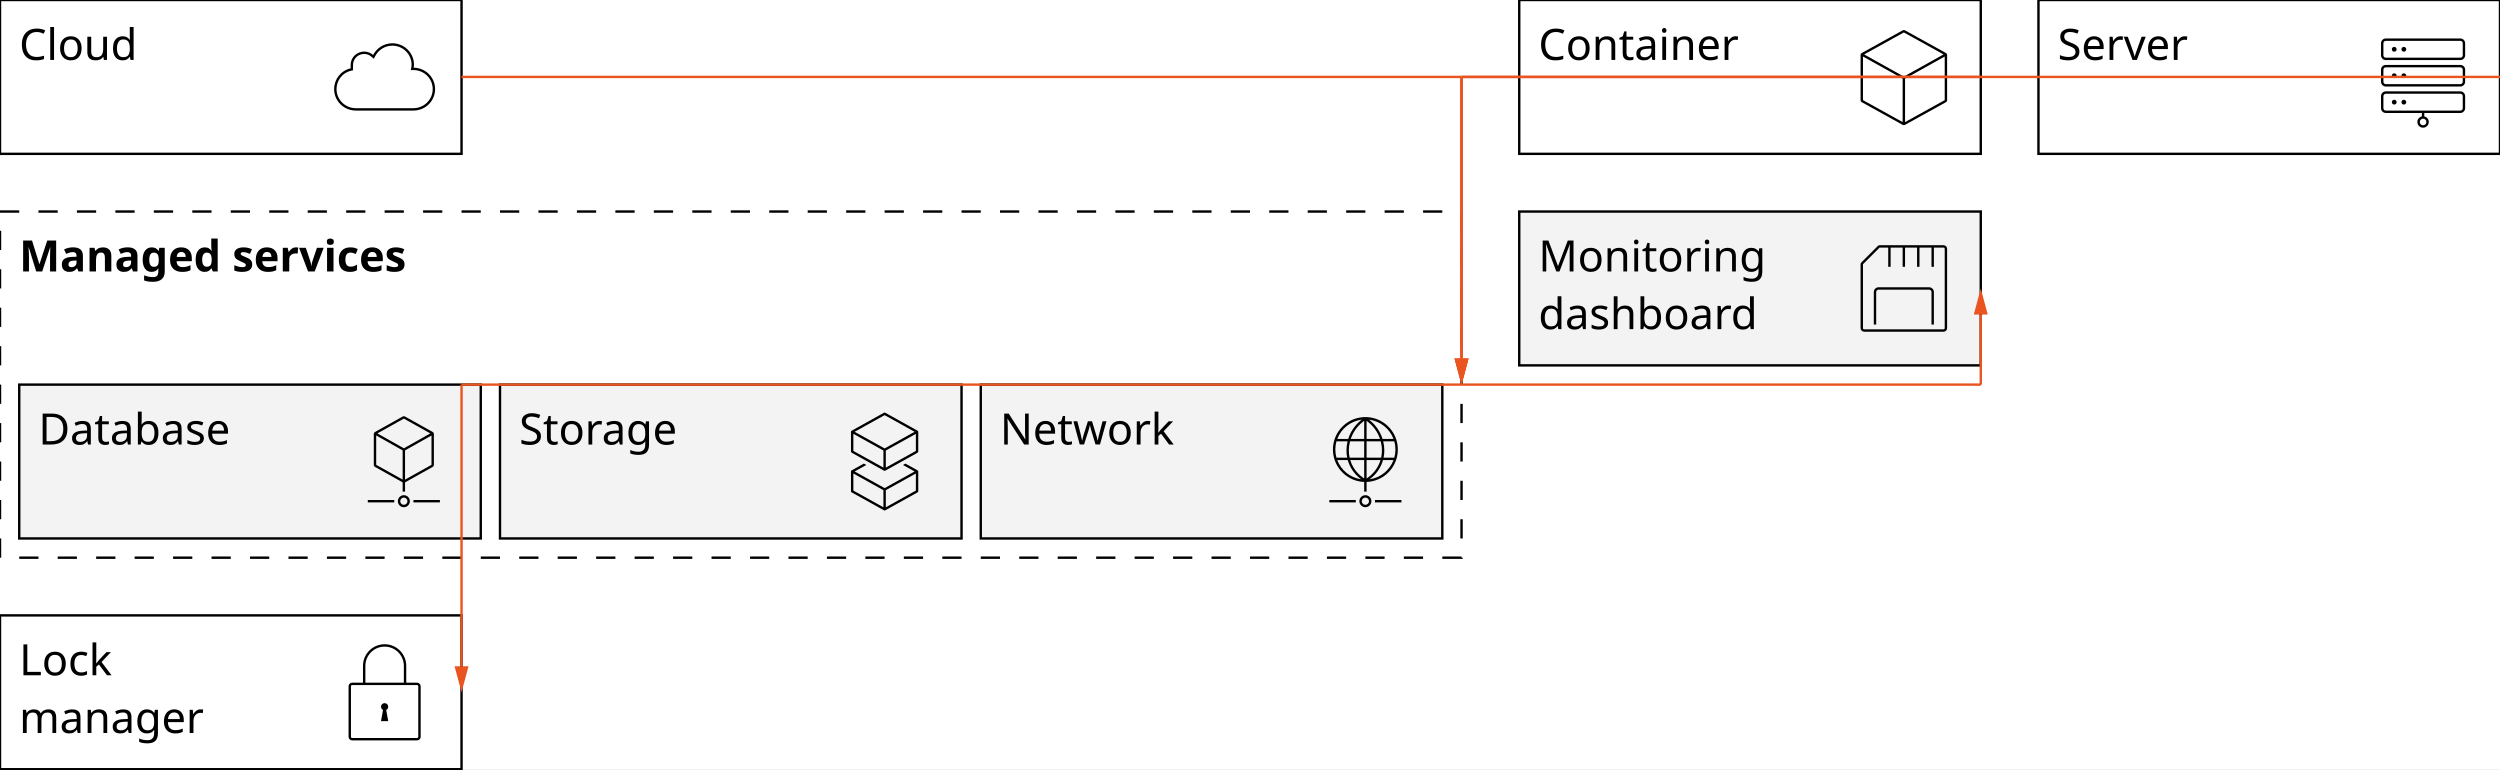
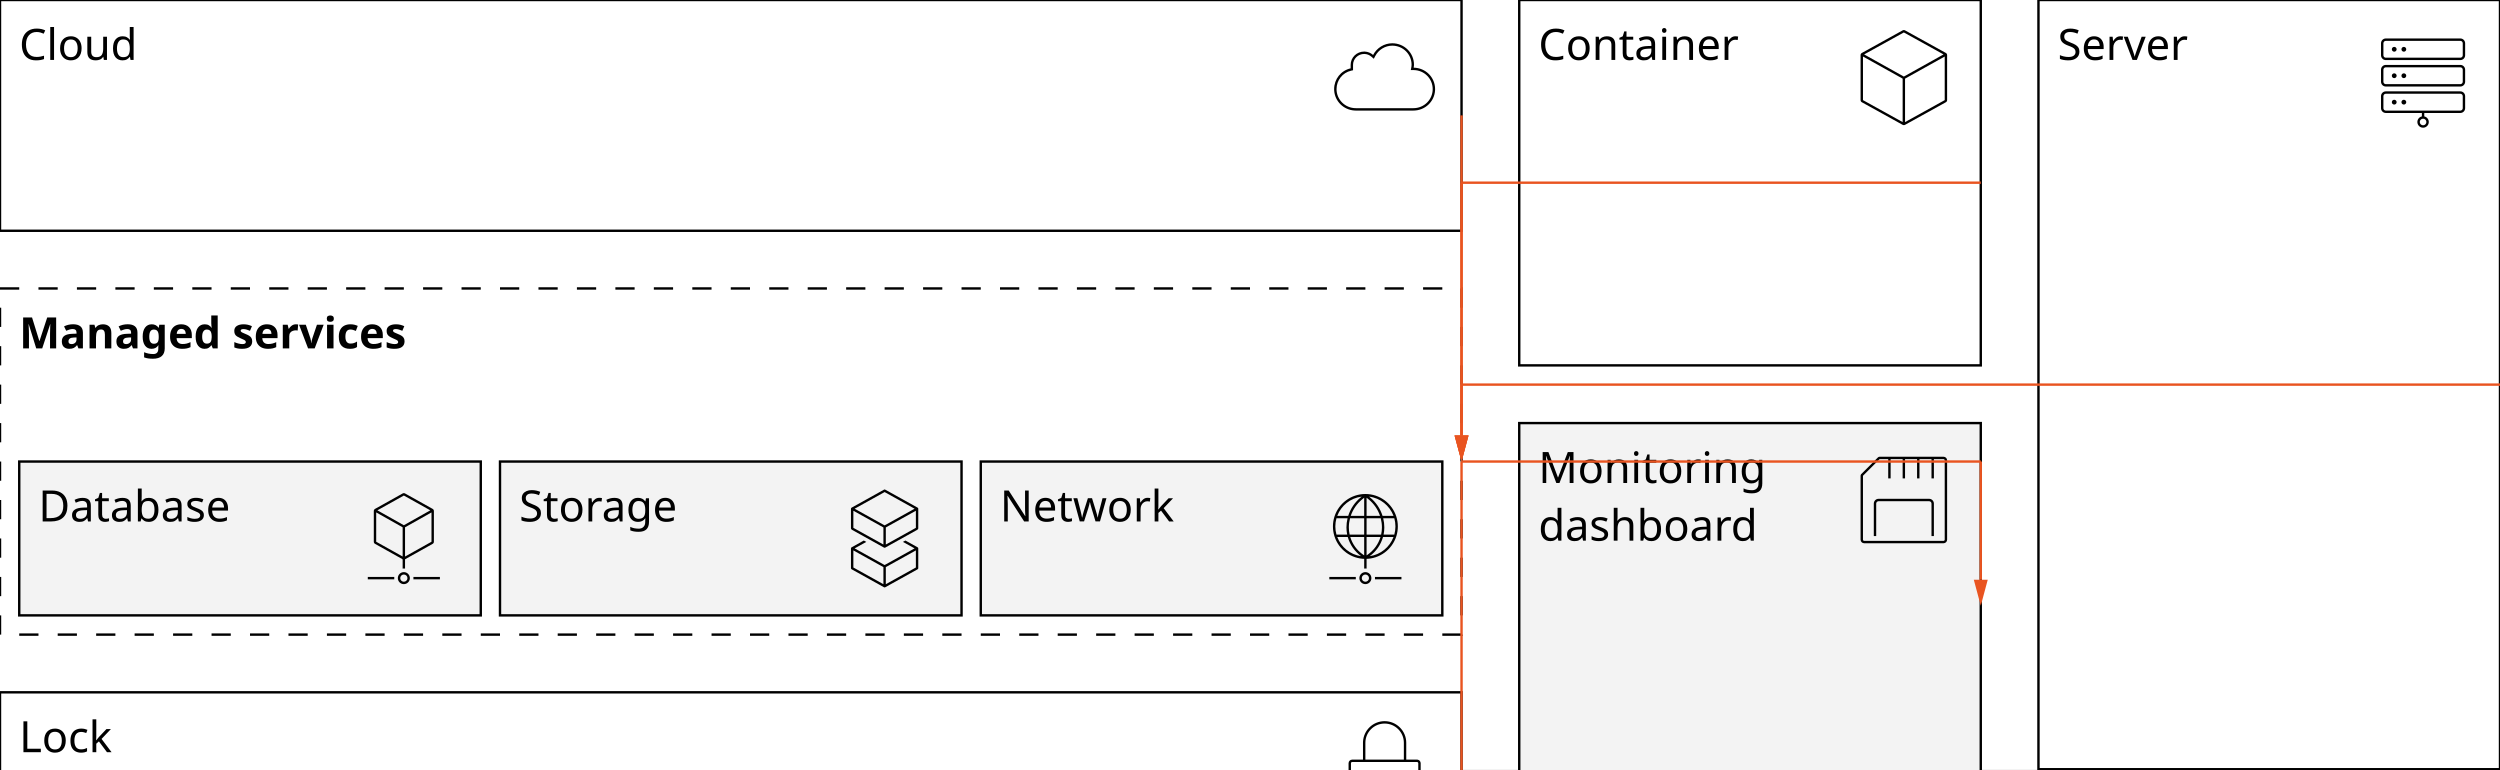
<svg xmlns="http://www.w3.org/2000/svg" width="1040" height="320" viewBox="0 0 1040 320" xml:space="preserve">
  <rect width="1040" height="320" fill="#FFFFFF" />
  <g data-component-id="cloud">
-     <rect x="0" y="0" width="192" height="64" fill="#FFFFFF" stroke="#000000" stroke-width="1" stroke-miterlimit="10" />
+     <rect x="0" y="0" width="608" height="96" fill="#FFFFFF" stroke="#000000" stroke-width="1" stroke-miterlimit="10" />
    <text font-family="Ubuntu Sans">
      <tspan x="8" y="24.92" font-size="18" font-weight="400" fill="#000000">Cloud</tspan>
    </text>
-     <g class="dg-icon" transform="translate(136 8)">
+     <g class="dg-icon" transform="translate(552 8)">
      <path fill-rule="evenodd" clip-rule="evenodd" d="M27.186 10C32.196 10 36.217 14 36.217 18.923L36.211 19.143C36.187 19.652 36.094 20.147 36.093 20.154C41.041 20.216 45 24.154 45 29.077L44.988 29.536C44.748 34.246 40.822 38 35.969 38H12.031L11.565 37.988C6.928 37.757 3.245 34.094 3.012 29.536L3 29.077C3 24.954 5.784 21.352 9.866 20.429V18.984C9.866 15.908 12.402 13.446 15.495 13.446L15.749 13.452C17.017 13.51 18.22 13.996 19.206 14.861C20.753 11.908 23.845 10 27.186 10ZM27.186 11C24.224 11 21.469 12.695 20.092 15.325L19.502 16.452L18.547 15.613C17.674 14.847 16.608 14.446 15.495 14.446C12.935 14.446 10.866 16.479 10.866 18.984V21.227L10.087 21.403C6.472 22.221 4 25.409 4 29.077C4 33.438 7.564 37 12.031 37H35.969C40.436 37 44 33.438 44 29.077C44 24.713 40.493 21.208 36.08 21.153L34.888 21.139L35.11 19.967V19.965C35.111 19.962 35.112 19.956 35.113 19.948C35.116 19.933 35.121 19.91 35.126 19.88C35.136 19.819 35.149 19.73 35.163 19.626C35.191 19.411 35.217 19.151 35.217 18.923C35.217 14.562 31.653 11 27.186 11Z" fill="#000000" />
    </g>
  </g>
  <g data-component-id="services">
-     <rect x="0" y="88" width="608" height="144" fill="#FFFFFF" stroke="#000000" stroke-width="1" stroke-miterlimit="10" stroke-dasharray="8 8" />
+     <rect x="0" y="120" width="608" height="144" fill="#FFFFFF" stroke="#000000" stroke-width="1" stroke-miterlimit="10" stroke-dasharray="8 8" />
    <text font-family="Ubuntu Sans">
-       <tspan x="8" y="112.92" font-size="18" font-weight="700" fill="#000000">Managed services</tspan>
+       <tspan x="8" y="144.92" font-size="18" font-weight="700" fill="#000000">Managed services</tspan>
    </text>
  </g>
-   <rect x="8" y="160" width="192" height="64" fill="#F3F3F3" stroke="#000000" stroke-width="1" stroke-miterlimit="10" />
+   <rect x="8" y="192" width="192" height="64" fill="#F3F3F3" stroke="#000000" stroke-width="1" stroke-miterlimit="10" />
  <text font-family="Ubuntu Sans">
-     <tspan x="16" y="184.92" font-size="18" font-weight="400" fill="#000000">Database</tspan>
+     <tspan x="16" y="216.92" font-size="18" font-weight="400" fill="#000000">Database</tspan>
  </text>
-   <g class="dg-icon" transform="translate(144 168)">
+   <g class="dg-icon" transform="translate(144 200)">
    <path fill-rule="evenodd" clip-rule="evenodd" d="M35.988 11.699C36.304 11.876 36.5 12.21 36.5 12.572V25.369C36.5 25.732 36.304 26.066 35.988 26.242L24 32.941L12.012 26.242C11.696 26.066 11.5 25.732 11.5 25.369V12.572C11.5 12.21 11.696 11.876 12.012 11.699L23.512 5.273C23.815 5.103 24.185 5.103 24.488 5.273L35.988 11.699ZM12.5 25.368L23.5 31.515V19.361L12.5 13.166V25.368ZM24.5 19.361V31.515L35.5 25.368V13.167L24.5 19.361ZM12.992 12.297L24 18.494L35.007 12.297L24 6.146L12.992 12.297Z" fill="#000000" />
    <path d="M20.032 40C20.012 40.164 20 40.331 20 40.5C20 40.669 20.012 40.836 20.032 41H9V40H20.032Z" fill="#000000" />
    <path d="M39 40V41H27.968C27.988 40.836 28 40.669 28 40.5C28 40.331 27.988 40.164 27.968 40H39Z" fill="#000000" />
    <path d="M24.5 36.531C24.336 36.511 24.169 36.5 24 36.5C23.831 36.5 23.664 36.511 23.5 36.531V32H24.5V36.531Z" fill="#000000" />
    <path fill-rule="evenodd" clip-rule="evenodd" d="M24 38C25.381 38 26.5 39.119 26.5 40.5C26.5 41.881 25.381 43 24 43C22.619 43 21.5 41.881 21.5 40.5C21.5 39.119 22.619 38 24 38ZM24 39C23.172 39 22.5 39.672 22.5 40.5C22.5 41.328 23.172 42 24 42C24.828 42 25.5 41.328 25.5 40.5C25.5 39.672 24.828 39 24 39Z" fill="#000000" />
  </g>
-   <rect x="208" y="160" width="192" height="64" fill="#F3F3F3" stroke="#000000" stroke-width="1" stroke-miterlimit="10" />
+   <rect x="208" y="192" width="192" height="64" fill="#F3F3F3" stroke="#000000" stroke-width="1" stroke-miterlimit="10" />
  <text font-family="Ubuntu Sans">
-     <tspan x="216" y="184.92" font-size="18" font-weight="400" fill="#000000">Storage</tspan>
+     <tspan x="216" y="216.92" font-size="18" font-weight="400" fill="#000000">Storage</tspan>
  </text>
-   <g class="dg-icon" transform="translate(344 168)">
+   <g class="dg-icon" transform="translate(344 200)">
    <path fill-rule="evenodd" clip-rule="evenodd" d="M37.743 27.688C37.902 27.776 38 27.944 38 28.125C38 28.139 37.997 28.154 37.996 28.168C37.997 28.179 38 28.189 38 28.2V36.379C38 36.586 37.874 36.764 37.694 36.84L24.243 44.312C24.092 44.396 23.908 44.396 23.757 44.312L10.306 36.84C10.126 36.764 10 36.586 10 36.379V28.2C10 28.189 10.002 28.179 10.003 28.168C10.002 28.154 10 28.139 10 28.125C10 27.944 10.098 27.776 10.257 27.688L15.35 24.857L16.38 25.43L11.529 28.124L24 35.052L36.47 28.124L31.619 25.43L32.649 24.857L37.743 27.688ZM11 36.08L23.5 43.023V35.918L11 28.974V36.08ZM24.5 35.918V43.023L37 36.08V28.974L24.5 35.918Z" fill="#000000" />
    <path fill-rule="evenodd" clip-rule="evenodd" d="M23.815 3.66C23.954 3.605 24.111 3.614 24.243 3.687L37.743 11.188C37.902 11.276 38 11.444 38 11.625C38 11.639 37.997 11.654 37.996 11.668C37.997 11.679 38 11.689 38 11.7V19.8C38 20.001 37.88 20.173 37.709 20.252L37.743 20.312L24.243 27.812C24.092 27.896 23.908 27.896 23.757 27.812L10.257 20.312L10.29 20.252C10.119 20.172 10 20.001 10 19.8V11.7C10 11.689 10.002 11.679 10.003 11.668C10.002 11.654 10 11.639 10 11.625C10 11.444 10.098 11.276 10.257 11.188L23.757 3.687L23.815 3.66ZM11 19.58L23.5 26.523V19.5C23.5 19.474 23.503 19.449 23.507 19.424L11 12.475V19.58ZM24.492 19.424C24.496 19.449 24.5 19.474 24.5 19.5V26.523L37 19.58V12.475L24.492 19.424ZM11.53 11.625L24 18.552L36.469 11.625L24 4.697L11.53 11.625Z" fill="#000000" />
  </g>
-   <rect x="408" y="160" width="192" height="64" fill="#F3F3F3" stroke="#000000" stroke-width="1" stroke-miterlimit="10" />
+   <rect x="408" y="192" width="192" height="64" fill="#F3F3F3" stroke="#000000" stroke-width="1" stroke-miterlimit="10" />
  <text font-family="Ubuntu Sans">
-     <tspan x="416" y="184.92" font-size="18" font-weight="400" fill="#000000">Network</tspan>
+     <tspan x="416" y="216.92" font-size="18" font-weight="400" fill="#000000">Network</tspan>
  </text>
-   <g class="dg-icon" transform="translate(544 168)">
+   <g class="dg-icon" transform="translate(544 200)">
    <path d="M20.032 40C20.012 40.164 20 40.331 20 40.5C20 40.669 20.012 40.836 20.032 41H9V40H20.032Z" fill="#000000" />
    <path d="M39 40V41H27.968C27.988 40.836 28 40.669 28 40.5C28 40.331 27.988 40.164 27.968 40H39Z" fill="#000000" />
    <path d="M24.5 36.531C24.336 36.511 24.169 36.5 24 36.5C23.831 36.5 23.664 36.511 23.5 36.531V32H24.5V36.531Z" fill="#000000" />
    <path fill-rule="evenodd" clip-rule="evenodd" d="M24 38C25.381 38 26.5 39.119 26.5 40.5C26.5 41.881 25.381 43 24 43C22.619 43 21.5 41.881 21.5 40.5C21.5 39.119 22.619 38 24 38ZM24 39C23.172 39 22.5 39.672 22.5 40.5C22.5 41.328 23.172 42 24 42C24.828 42 25.5 41.328 25.5 40.5C25.5 39.672 24.828 39 24 39Z" fill="#000000" />
    <path fill-rule="evenodd" clip-rule="evenodd" d="M24 5.5C30.002 5.5 35.088 9.417 36.844 14.834C36.889 14.905 36.916 14.986 36.92 15.075C37.297 16.317 37.5 17.635 37.5 19C37.5 20.365 37.297 21.683 36.92 22.925C36.916 23.013 36.888 23.095 36.844 23.165C35.088 28.582 30.002 32.5 24 32.5C17.998 32.5 12.911 28.583 11.155 23.165C11.111 23.095 11.085 23.015 11.08 22.928C10.703 21.685 10.5 20.366 10.5 19C10.5 17.634 10.703 16.314 11.08 15.071C11.085 14.984 11.111 14.903 11.155 14.834C12.911 9.417 17.998 5.5 24 5.5ZM12.299 23.399C13.88 27.602 17.657 30.728 22.233 31.375C19.502 29.4 17.559 26.576 16.669 23.399H12.299ZM31.331 23.399C30.441 26.576 28.498 29.4 25.766 31.375C30.343 30.728 34.12 27.602 35.701 23.399H31.331ZM17.711 23.399C18.597 26.328 20.447 28.919 23.021 30.711L23.499 31.043V23.399H17.711ZM24.499 31.043L24.977 30.711C27.552 28.919 29.402 26.329 30.288 23.399H24.499V31.043ZM31.418 15.6C31.72 16.838 31.878 18.118 31.878 19.418C31.878 20.43 31.773 21.428 31.572 22.399H36.031C36.336 21.319 36.5 20.178 36.5 19C36.5 17.821 36.336 16.681 36.031 15.6H31.418ZM24.499 22.399H30.551C30.766 21.43 30.878 20.431 30.878 19.418C30.878 18.116 30.71 16.834 30.388 15.6H24.499V22.399ZM17.613 15.6C17.291 16.834 17.121 18.116 17.121 19.418C17.121 20.431 17.234 21.43 17.449 22.399H23.499V15.6H17.613ZM11.969 15.6C11.664 16.681 11.5 17.821 11.5 19C11.5 20.178 11.664 21.319 11.969 22.399H16.428C16.227 21.428 16.121 20.43 16.121 19.418C16.121 18.118 16.28 16.838 16.582 15.6H11.969ZM25.9 6.895C28.396 8.913 30.201 11.605 31.14 14.6H35.701C34.093 10.325 30.211 7.163 25.527 6.593L25.9 6.895ZM24.499 14.6H30.088C29.183 11.911 27.528 9.498 25.271 7.673L24.499 7.047V14.6ZM22.727 7.673C20.47 9.498 18.816 11.911 17.911 14.6H23.499V7.047L22.727 7.673ZM22.47 6.593C17.788 7.164 13.907 10.325 12.299 14.6H16.859C17.798 11.605 19.603 8.913 22.098 6.895L22.47 6.593Z" fill="#000000" />
  </g>
  <g data-component-id="lockman">
-     <rect x="0" y="256" width="192" height="64" fill="#FFFFFF" stroke="#000000" stroke-width="1" stroke-miterlimit="10" />
+     <rect x="0" y="288" width="608" height="96" fill="#FFFFFF" stroke="#000000" stroke-width="1" stroke-miterlimit="10" />
    <text font-family="Ubuntu Sans">
-       <tspan x="8" y="280.92" font-size="18" font-weight="400" fill="#000000">Lock</tspan>
-       <tspan x="8" y="304.92" font-size="18" font-weight="400" fill="#000000">manager</tspan>
+       <tspan x="8" y="312.92" font-size="18" font-weight="400" fill="#000000">Lock</tspan>
+       <tspan x="8" y="336.92" font-size="18" font-weight="400" fill="#000000">manager</tspan>
    </text>
-     <g class="dg-icon" transform="translate(136 264)">
+     <g class="dg-icon" transform="translate(552 296)">
      <path d="M24 28.5C24.828 28.5 25.5 29.172 25.5 30C25.5 30.591 25.157 31.099 24.661 31.344L25.5 36H22.5L23.338 31.344C22.842 31.099 22.5 30.59 22.5 30C22.5 29.172 23.172 28.5 24 28.5Z" fill="#000000" />
      <path fill-rule="evenodd" clip-rule="evenodd" d="M24 4C28.971 4 33 8.029 33 13V20H37.5L37.653 20.008C38.41 20.085 39 20.723 39 21.5V42.5C39 43.277 38.41 43.915 37.653 43.992L37.5 44H10.5C9.672 44 9 43.328 9 42.5V21.5C9 20.672 9.672 20 10.5 20H15V13L15.012 12.537C15.253 7.782 19.185 4 24 4ZM10.5 21C10.224 21 10 21.224 10 21.5V42.5C10 42.776 10.224 43 10.5 43H37.5C37.776 43 38 42.776 38 42.5V21.5C38 21.224 37.776 21 37.5 21H10.5ZM24 5C19.582 5 16 8.582 16 13V20H32V13C32 8.582 28.418 5 24 5Z" fill="#000000" />
    </g>
  </g>
  <g data-component-id="container">
-     <rect x="632" y="0" width="192" height="64" fill="#FFFFFF" stroke="#000000" stroke-width="1" stroke-miterlimit="10" />
+     <rect x="632" y="0" width="192" height="152" fill="#FFFFFF" stroke="#000000" stroke-width="1" stroke-miterlimit="10" />
    <text font-family="Ubuntu Sans">
      <tspan x="640" y="24.92" font-size="18" font-weight="400" fill="#000000">Container</tspan>
    </text>
    <g class="dg-icon" transform="translate(768 8)">
      <path fill-rule="evenodd" clip-rule="evenodd" d="M23.516 4.625C23.817 4.458 24.183 4.458 24.484 4.625L41.484 14.034C41.802 14.21 42 14.546 42 14.909V33.655C42 34.019 41.802 34.353 41.484 34.529L24.484 43.938C24.183 44.105 23.817 44.105 23.516 43.938L6.516 34.529C6.198 34.353 6 34.019 6 33.655V14.909C6 14.546 6.198 14.21 6.516 14.034L23.516 4.625ZM7 33.655L23.5 42.786V24.716L7 15.513V33.655ZM24.5 24.716V42.786L41 33.655V15.514L24.5 24.716ZM7.485 14.64L24 23.849L40.514 14.64L24 5.5L7.485 14.64Z" fill="#000000" />
    </g>
  </g>
  <g data-component-id="monitor">
-     <rect x="632" y="88" width="192" height="64" fill="#F3F3F3" stroke="#000000" stroke-width="1" stroke-miterlimit="10" />
+     <rect x="632" y="176" width="192" height="152" fill="#F3F3F3" stroke="#000000" stroke-width="1" stroke-miterlimit="10" />
    <text font-family="Ubuntu Sans">
-       <tspan x="640" y="112.92" font-size="18" font-weight="400" fill="#000000">Monitoring</tspan>
-       <tspan x="640" y="136.92" font-size="18" font-weight="400" fill="#000000">dashboard</tspan>
+       <tspan x="640" y="200.92" font-size="18" font-weight="400" fill="#000000">Monitoring</tspan>
+       <tspan x="640" y="224.92" font-size="18" font-weight="400" fill="#000000">dashboard</tspan>
    </text>
-     <g class="dg-icon" transform="translate(768 96)">
+     <g class="dg-icon" transform="translate(768 184)">
      <path d="M34.5 23.5C35.605 23.5 36.5 24.395 36.5 25.5V39H35.5V25.5C35.5 24.948 35.052 24.5 34.5 24.5H13.5C12.948 24.5 12.5 24.948 12.5 25.5V39H11.5V25.5C11.5 24.395 12.395 23.5 13.5 23.5H34.5Z" fill="#000000" />
      <path fill-rule="evenodd" clip-rule="evenodd" d="M40.5 6C41.328 6 42 6.672 42 7.5V40.5C42 41.328 41.328 42 40.5 42H7.5C6.672 42 6 41.328 6 40.5V13.914C6 13.682 6.081 13.458 6.227 13.28L6.293 13.207L13.207 6.293C13.395 6.105 13.649 6 13.914 6H40.5ZM7 13.914V40.5C7 40.776 7.224 41 7.5 41H40.5C40.776 41 41 40.776 41 40.5V7.5C41 7.224 40.776 7 40.5 7H36.5V15H35.5V7H30.5V15H29.5V7H24.5V15H23.5V7H18.5V15H17.5V7H13.914L7 13.914Z" fill="#000000" />
    </g>
  </g>
  <g data-component-id="server">
-     <rect x="848" y="0" width="192" height="64" fill="#FFFFFF" stroke="#000000" stroke-width="1" stroke-miterlimit="10" />
+     <rect x="848" y="0" width="192" height="320" fill="#FFFFFF" stroke="#000000" stroke-width="1" stroke-miterlimit="10" />
    <text font-family="Ubuntu Sans">
      <tspan x="856" y="24.92" font-size="18" font-weight="400" fill="#000000">Server</tspan>
    </text>
    <g class="dg-icon" transform="translate(984 8)">
      <path d="M39.5 30C40.605 30 41.5 30.895 41.5 32V37C41.5 38.105 40.605 39 39.5 39H24.5V40.428C25.572 40.657 26.375 41.61 26.375 42.75C26.375 44.062 25.312 45.125 24 45.125C22.688 45.125 21.625 44.062 21.625 42.75C21.625 41.61 22.428 40.657 23.5 40.428V39H8.5C7.395 39 6.5 38.105 6.5 37V32C6.5 30.895 7.395 30 8.5 30H39.5ZM24 41.375C23.241 41.375 22.625 41.991 22.625 42.75C22.625 43.509 23.241 44.125 24 44.125C24.759 44.125 25.375 43.509 25.375 42.75C25.375 41.991 24.759 41.375 24 41.375ZM8.5 31C7.948 31 7.5 31.448 7.5 32V37L7.505 37.102C7.553 37.573 7.927 37.947 8.397 37.995L8.5 38H39.5L39.602 37.995C40.107 37.944 40.5 37.518 40.5 37V32C40.5 31.448 40.052 31 39.5 31H8.5ZM12 33.501C12.552 33.501 13 33.949 13 34.501C13 35.053 12.552 35.501 12 35.501C11.448 35.501 11 35.053 11 34.501C11 33.949 11.448 33.501 12 33.501ZM39.5 19C40.605 19 41.5 19.895 41.5 21V26C41.5 27.105 40.605 28 39.5 28H8.5C7.395 28 6.5 27.105 6.5 26V21C6.5 19.895 7.395 19 8.5 19H39.5ZM8.5 20C7.948 20 7.5 20.448 7.5 21V26L7.505 26.102C7.553 26.573 7.927 26.947 8.397 26.995L8.5 27H39.5L39.602 26.995C40.107 26.944 40.5 26.518 40.5 26V21C40.5 20.448 40.052 20 39.5 20H8.5ZM12 22.501C12.552 22.501 13 22.949 13 23.501C13 24.053 12.552 24.501 12 24.501C11.448 24.501 11 24.053 11 23.501C11 22.949 11.448 22.501 12 22.501ZM39.5 8C40.605 8 41.5 8.895 41.5 10V15C41.5 16.105 40.605 17 39.5 17H8.5C7.395 17 6.5 16.105 6.5 15V10C6.5 8.895 7.395 8 8.5 8H39.5ZM8.5 9C7.948 9 7.5 9.448 7.5 10V15L7.505 15.102C7.553 15.573 7.927 15.947 8.397 15.995L8.5 16H39.5L39.602 15.995C40.107 15.944 40.5 15.518 40.5 15V10C40.5 9.448 40.052 9 39.5 9H8.5ZM12 11.501C12.552 11.501 13 11.949 13 12.501C13 13.053 12.552 13.501 12 13.501C11.448 13.501 11 13.053 11 12.501C11 11.949 11.448 11.501 12 11.501Z" fill="#000000" />
      <circle cx="16" cy="12.501" r="1" fill="#000000" />
      <circle cx="16" cy="23.501" r="1" fill="#000000" />
      <circle cx="16" cy="34.501" r="1" fill="#000000" />
    </g>
  </g>
  <g data-component-id="cloud-&gt;services">
-     <line x1="192" y1="32" x2="608" y2="32" fill="none" stroke="#E95420" stroke-width="1" stroke-miterlimit="10" />
-     <line x1="608" y1="32" x2="608" y2="149.159" fill="none" stroke="#E95420" stroke-width="1" stroke-miterlimit="10" />
-     <polygon points="605.095,149.159 608,160 610.905,149.159" fill="#E95420" />
+     <line x1="608" y1="48" x2="608" y2="48" fill="none" stroke="#E95420" stroke-width="1" stroke-miterlimit="10" />
+     <line x1="608" y1="48" x2="608" y2="181.159" fill="none" stroke="#E95420" stroke-width="1" stroke-miterlimit="10" />
+     <polygon points="605.095,181.159 608,192 610.905,181.159" fill="#E95420" />
  </g>
  <g data-component-id="container-&gt;services">
-     <line x1="824" y1="32" x2="608" y2="32" fill="none" stroke="#E95420" stroke-width="1" stroke-miterlimit="10" />
-     <line x1="608" y1="32" x2="608" y2="149.159" fill="none" stroke="#E95420" stroke-width="1" stroke-miterlimit="10" />
-     <polygon points="605.095,149.159 608,160 610.905,149.159" fill="#E95420" />
+     <line x1="824" y1="76" x2="608" y2="76" fill="none" stroke="#E95420" stroke-width="1" stroke-miterlimit="10" />
+     <line x1="608" y1="76" x2="608" y2="181.159" fill="none" stroke="#E95420" stroke-width="1" stroke-miterlimit="10" />
+     <polygon points="605.095,181.159 608,192 610.905,181.159" fill="#E95420" />
  </g>
  <g data-component-id="server-&gt;services">
-     <line x1="1040" y1="32" x2="608" y2="32" fill="none" stroke="#E95420" stroke-width="1" stroke-miterlimit="10" />
-     <line x1="608" y1="32" x2="608" y2="149.159" fill="none" stroke="#E95420" stroke-width="1" stroke-miterlimit="10" />
-     <polygon points="605.095,149.159 608,160 610.905,149.159" fill="#E95420" />
+     <line x1="1040" y1="160" x2="608" y2="160" fill="none" stroke="#E95420" stroke-width="1" stroke-miterlimit="10" />
+     <line x1="608" y1="160" x2="608" y2="181.159" fill="none" stroke="#E95420" stroke-width="1" stroke-miterlimit="10" />
+     <polygon points="605.095,181.159 608,192 610.905,181.159" fill="#E95420" />
  </g>
  <g data-component-id="services-&gt;lockman">
-     <line x1="608" y1="160" x2="192" y2="160" fill="none" stroke="#E95420" stroke-width="1" stroke-miterlimit="10" />
-     <line x1="192" y1="160" x2="192" y2="277.159" fill="none" stroke="#E95420" stroke-width="1" stroke-miterlimit="10" />
-     <polygon points="189.095,277.159 192,288 194.905,277.159" fill="#E95420" />
+     <line x1="608" y1="192" x2="608" y2="192" fill="none" stroke="#E95420" stroke-width="1" stroke-miterlimit="10" />
+     <line x1="608" y1="192" x2="608" y2="325.159" fill="none" stroke="#E95420" stroke-width="1" stroke-miterlimit="10" />
+     <polygon points="605.095,325.159 608,336 610.905,325.159" fill="#E95420" />
  </g>
  <g data-component-id="services-&gt;monitor">
-     <line x1="608" y1="160" x2="824" y2="160" fill="none" stroke="#E95420" stroke-width="1" stroke-miterlimit="10" />
-     <line x1="824" y1="160" x2="824" y2="130.841" fill="none" stroke="#E95420" stroke-width="1" stroke-miterlimit="10" />
-     <polygon points="821.095,130.841 824,120 826.905,130.841" fill="#E95420" />
+     <line x1="608" y1="192" x2="824" y2="192" fill="none" stroke="#E95420" stroke-width="1" stroke-miterlimit="10" />
+     <line x1="824" y1="192" x2="824" y2="241.159" fill="none" stroke="#E95420" stroke-width="1" stroke-miterlimit="10" />
+     <polygon points="821.095,241.159 824,252 826.905,241.159" fill="#E95420" />
  </g>
</svg>
